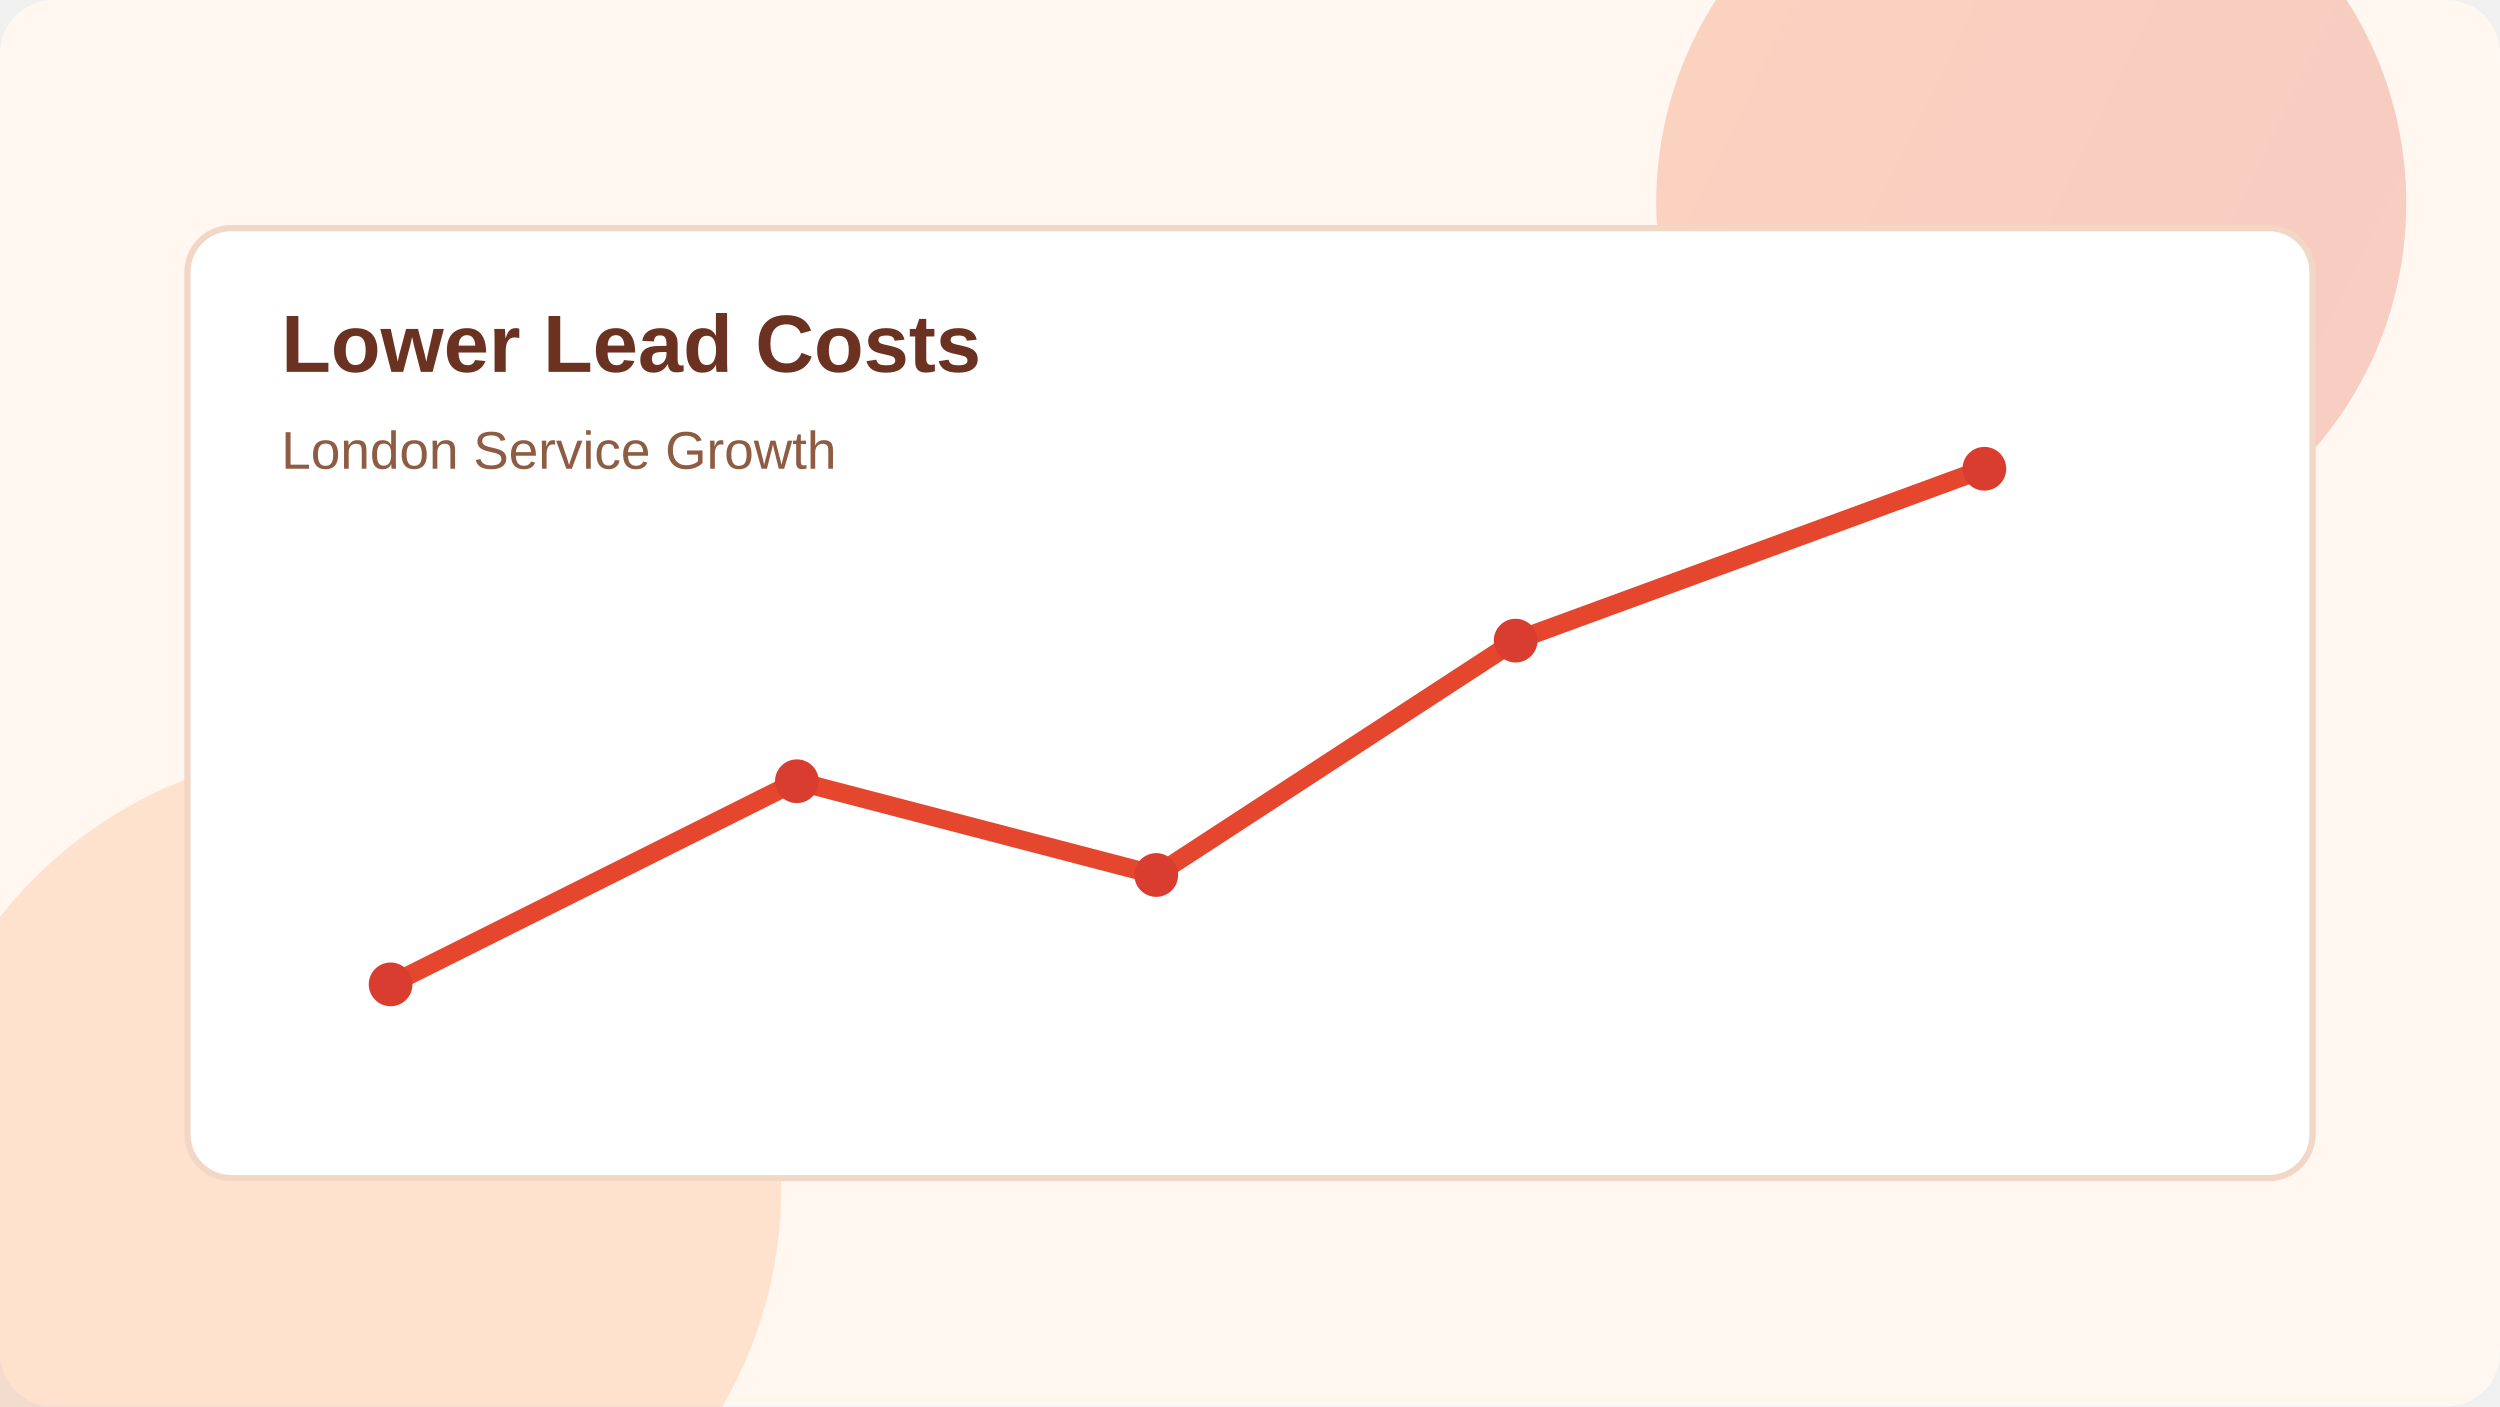
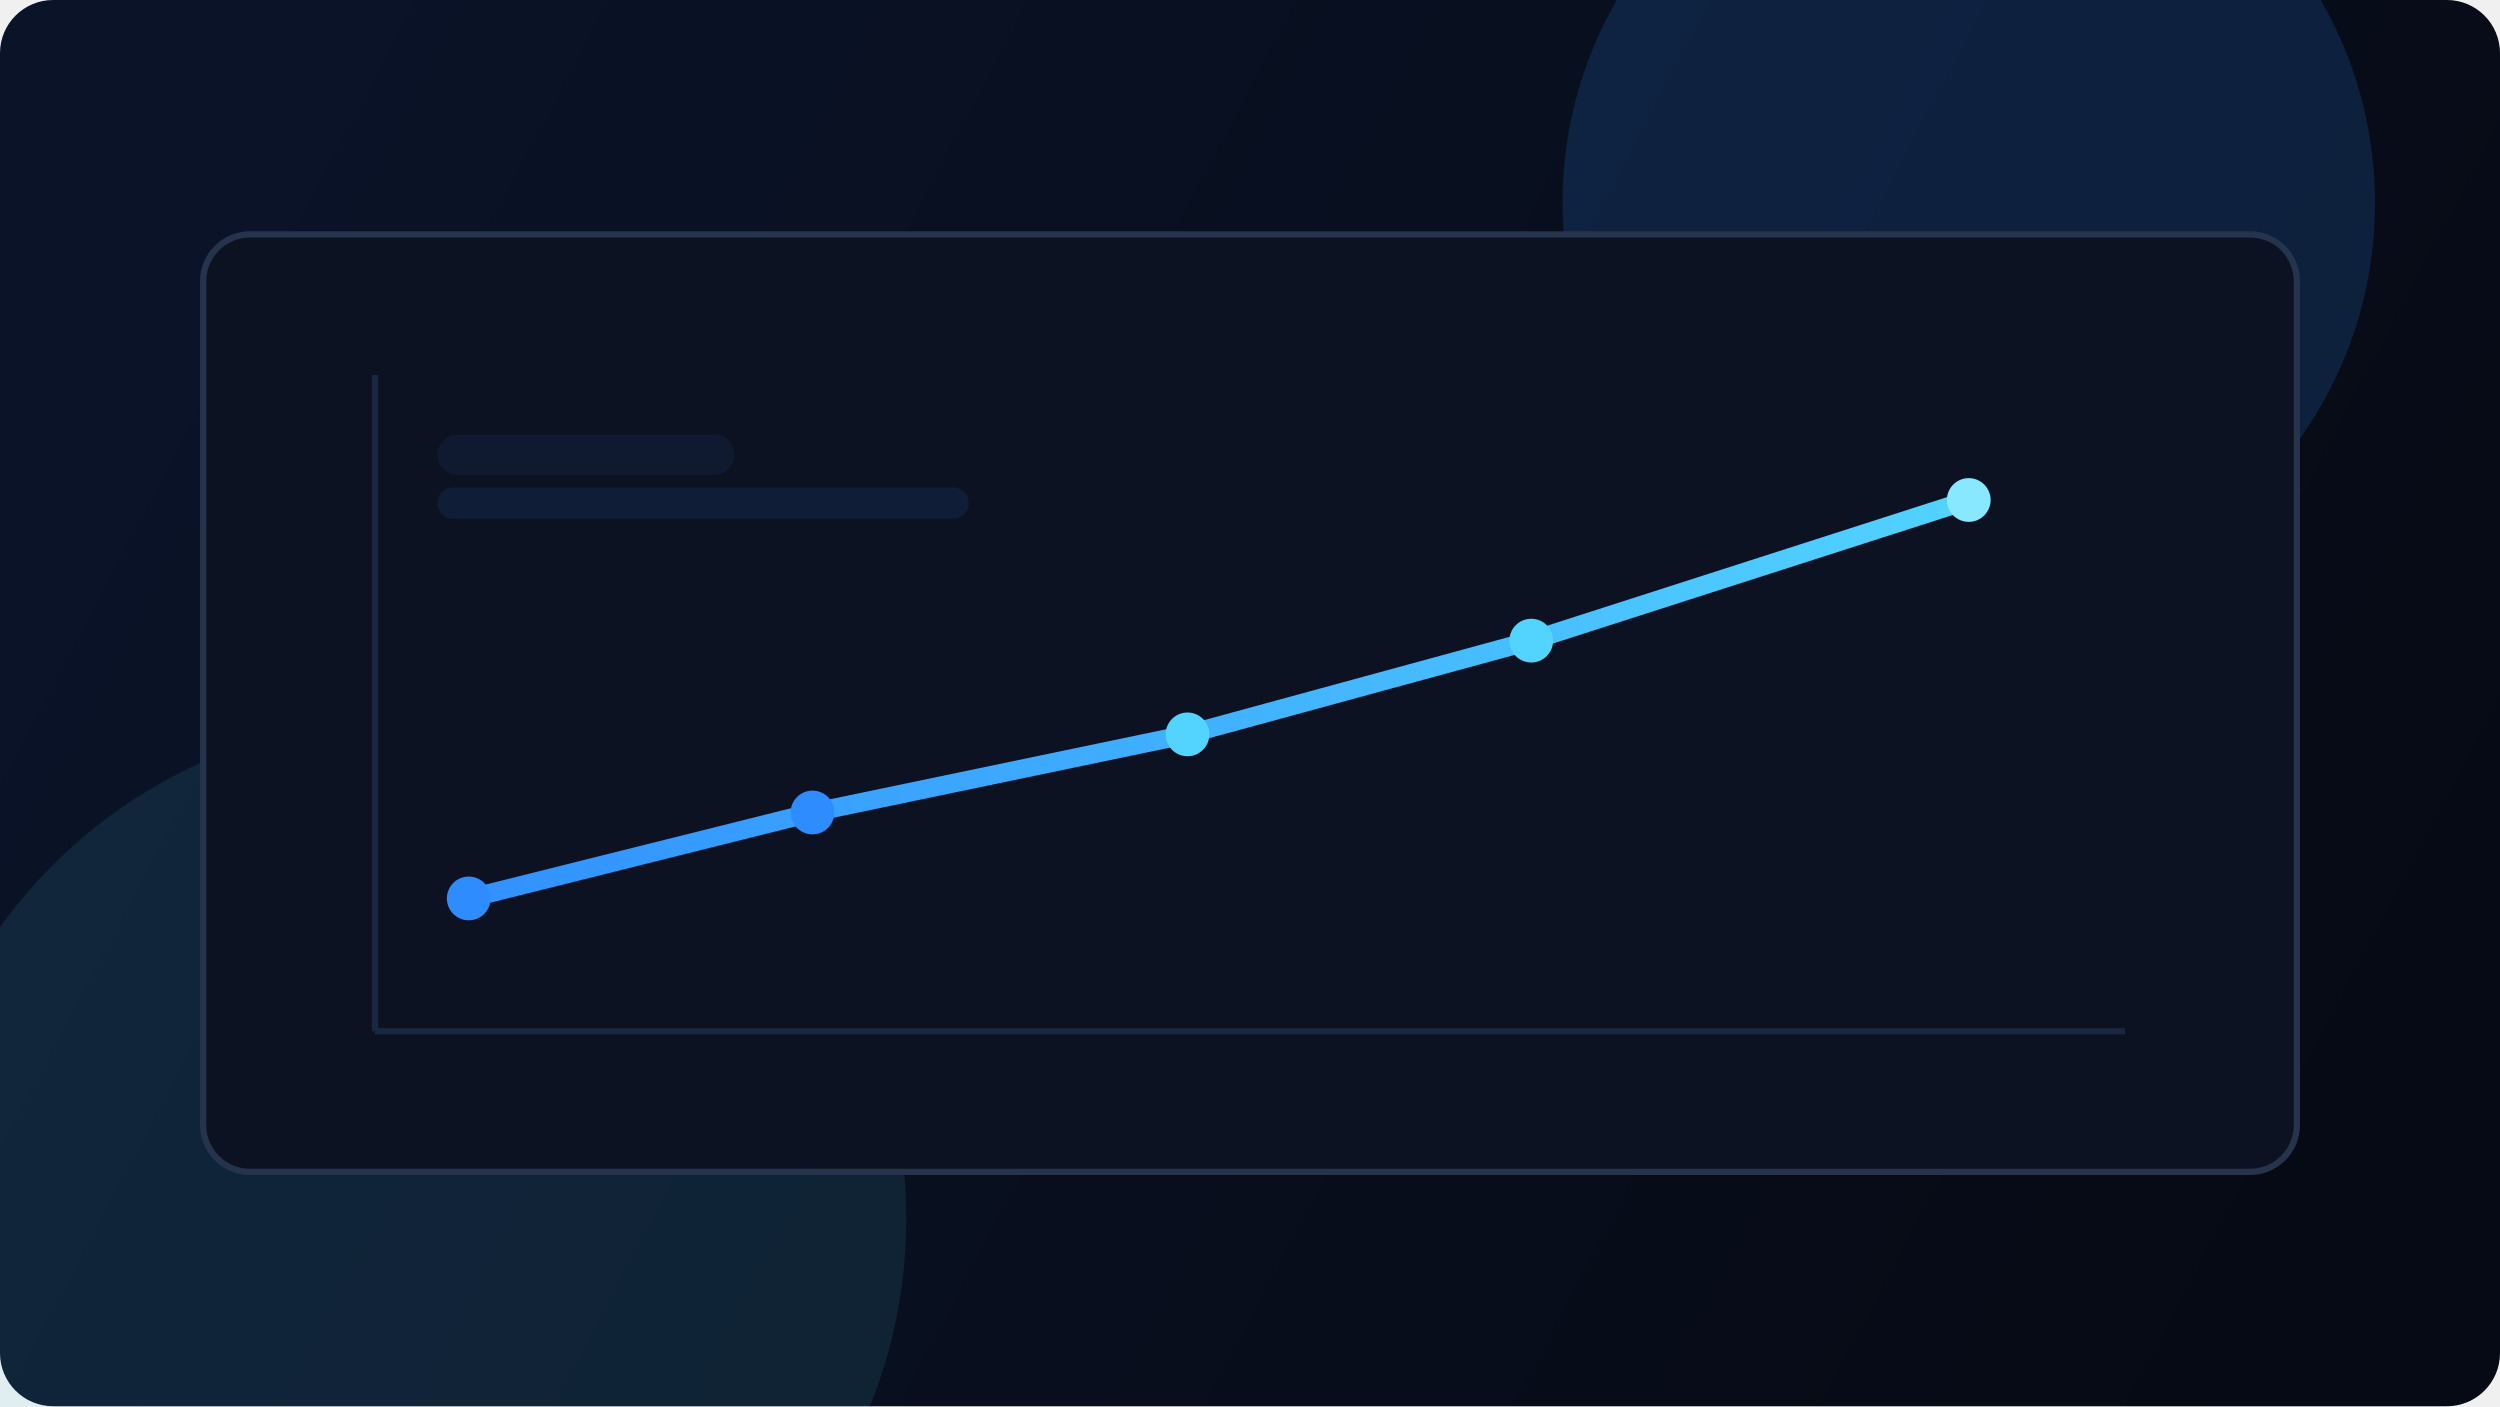
<svg xmlns="http://www.w3.org/2000/svg" width="1600" height="900" viewBox="0 0 1600 900" fill="none">
  <defs>
-     <linearGradient id="g1" x1="120" y1="120" x2="1480" y2="780" gradientUnits="userSpaceOnUse">
-       <stop stop-color="#FFB27A" />
-       <stop offset="0.5" stop-color="#F15A24" />
-       <stop offset="1" stop-color="#D93D2F" />
+     <linearGradient id="bg" x1="120" y1="90" x2="1500" y2="820" gradientUnits="userSpaceOnUse">
+       <stop stop-color="#0A1328" />
+       <stop offset="1" stop-color="#060A14" />
+     </linearGradient>
+     <linearGradient id="accent" x1="240" y1="620" x2="1280" y2="330" gradientUnits="userSpaceOnUse">
+       <stop stop-color="#2F8CFF" />
+       <stop offset="1" stop-color="#52D4FF" />
    </linearGradient>
  </defs>
-   <rect width="1600" height="900" rx="34" fill="#FFF7F0" />
-   <circle cx="1300" cy="130" r="240" fill="url(#g1)" opacity="0.24" />
-   <circle cx="220" cy="760" r="280" fill="#FF8A45" opacity="0.2" />
-   <rect x="120" y="146" width="1360" height="608" rx="28" fill="#FFFFFF" stroke="#F2D7C6" stroke-width="4" />
-   <path d="M250 630L510 500L740 560L970 410L1270 300" stroke="#E4472D" stroke-width="12" stroke-linecap="round" />
-   <circle cx="250" cy="630" r="14" fill="#D93D2F" />
-   <circle cx="510" cy="500" r="14" fill="#D93D2F" />
-   <circle cx="740" cy="560" r="14" fill="#D93D2F" />
-   <circle cx="970" cy="410" r="14" fill="#D93D2F" />
-   <circle cx="1270" cy="300" r="14" fill="#D93D2F" />
-   <text x="180" y="238" fill="#6B3121" font-family="Sora, Arial" font-size="52" font-weight="700">Lower Lead Costs</text>
-   <text x="180" y="300" fill="#8E5C43" font-family="Sora, Arial" font-size="34">London Service Growth</text>
+   <rect width="1600" height="900" rx="34" fill="url(#bg)" />
+   <circle cx="1260" cy="130" r="260" fill="#2F8CFF" opacity="0.16" />
+   <circle cx="260" cy="780" r="320" fill="#52D4FF" opacity="0.1" />
+   <rect x="130" y="150" width="1340" height="600" rx="30" fill="#0C1222" stroke="#26334C" stroke-width="4" />
+   <path d="M240 240V660" stroke="#1A2740" stroke-width="4" />
+   <path d="M240 660H1360" stroke="#1A2740" stroke-width="4" />
+   <path d="M300 575L520 520L760 470L980 410L1260 320" stroke="url(#accent)" stroke-width="12" stroke-linecap="round" />
+   <circle cx="300" cy="575" r="14" fill="#2F8CFF" />
+   <circle cx="520" cy="520" r="14" fill="#2F8CFF" />
+   <circle cx="760" cy="470" r="14" fill="#52D4FF" />
+   <circle cx="980" cy="410" r="14" fill="#52D4FF" />
+   <circle cx="1260" cy="320" r="14" fill="#88E8FF" />
+   <rect x="280" y="278" width="190" height="26" rx="13" fill="#0F1A30" />
+   <rect x="280" y="312" width="340" height="20" rx="10" fill="#101D36" />
</svg>
